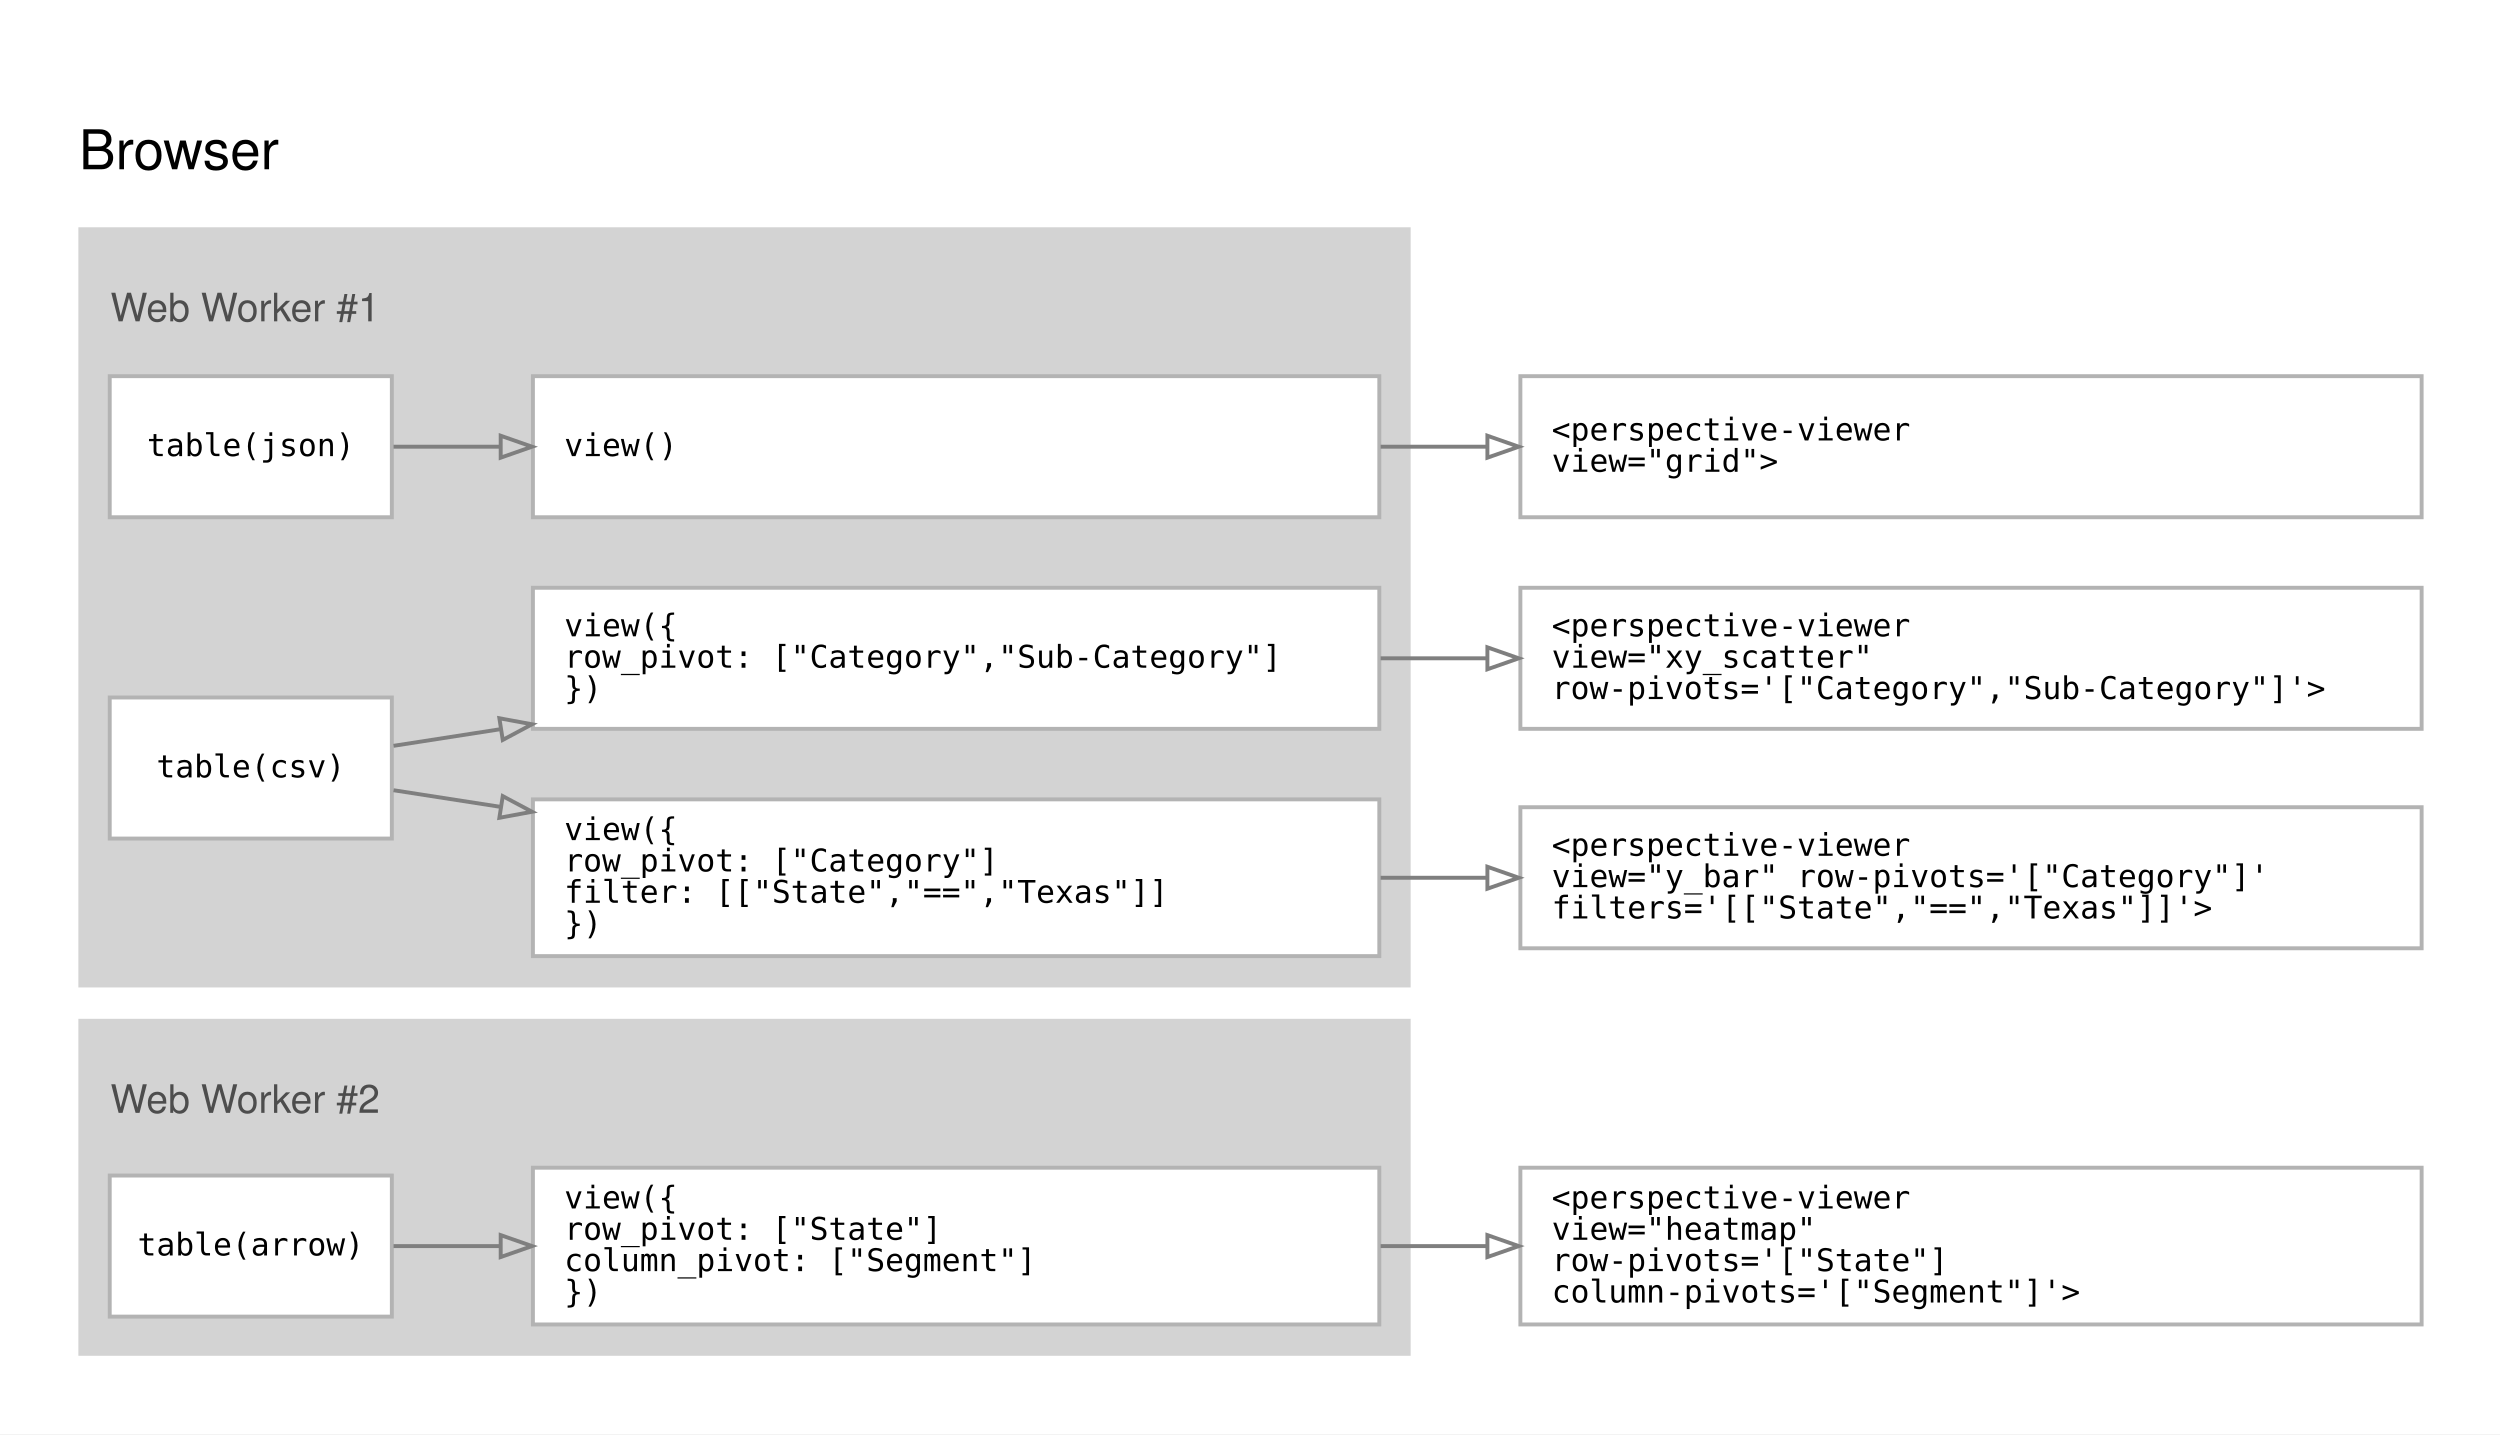
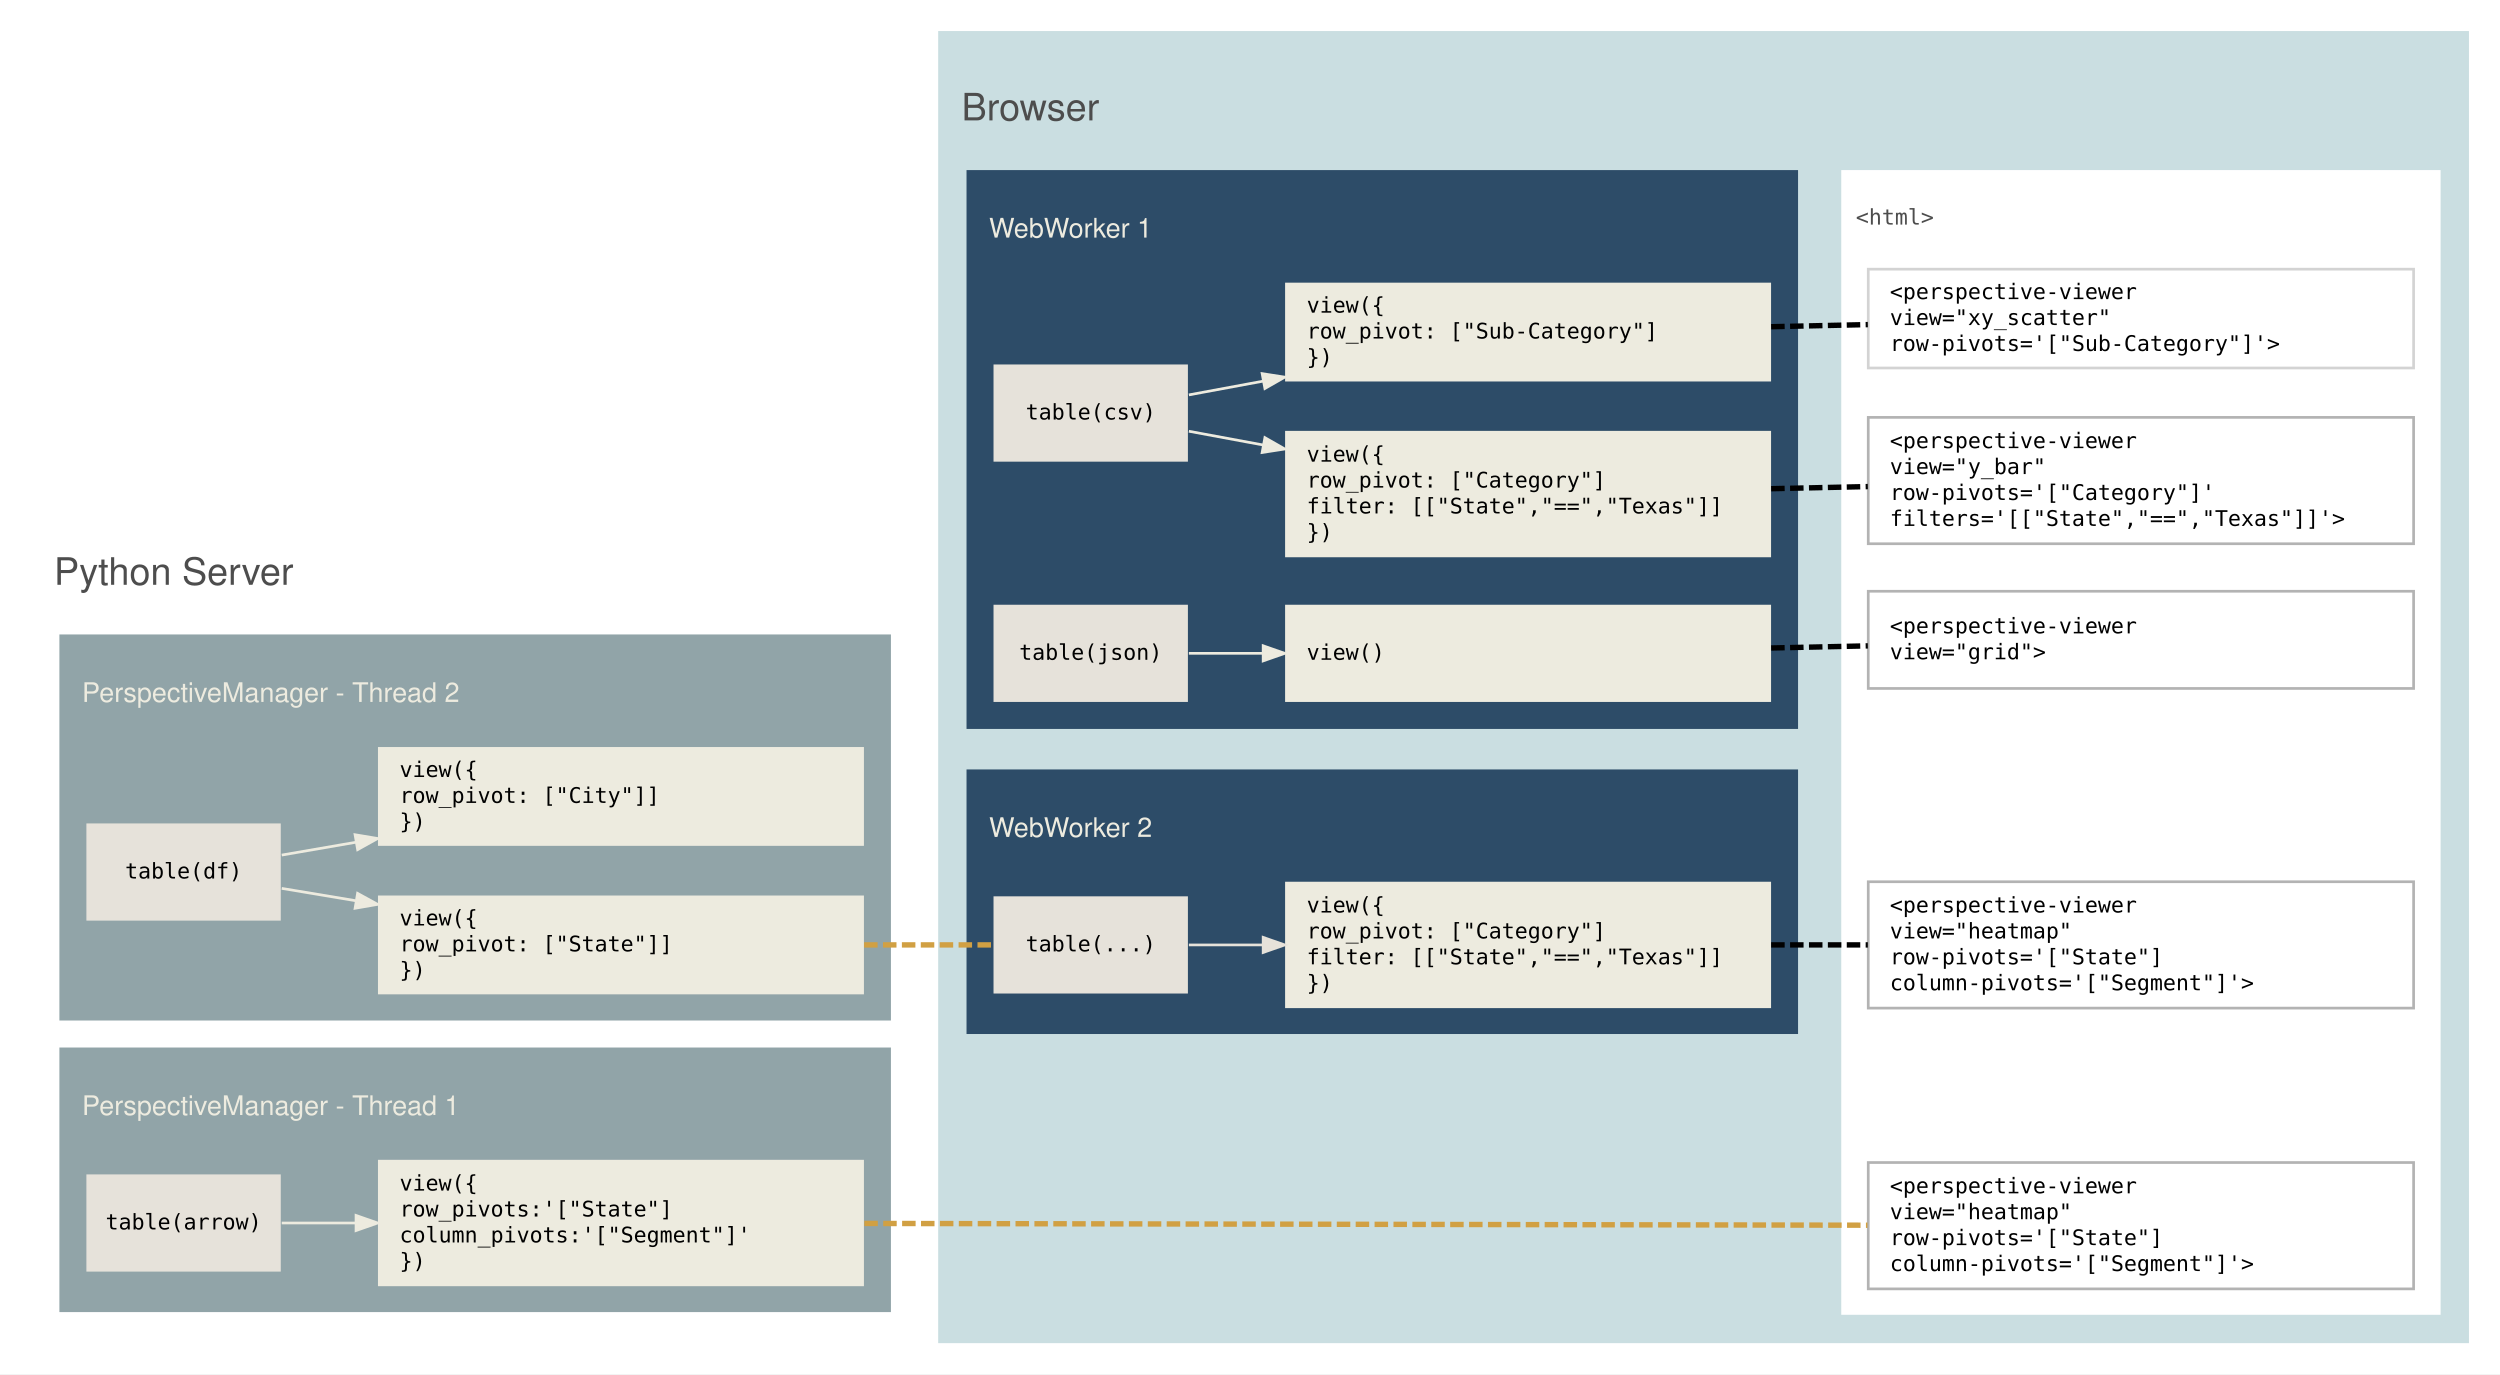
- <svg xmlns="http://www.w3.org/2000/svg" width="638pt" height="366pt" viewBox="0.00 0.00 638.00 366.00">
-   <g id="graph0" class="graph" transform="scale(1 1) rotate(0) translate(4 362)">
-     <polygon fill="#ffffff" stroke="transparent" points="-4,4 -4,-362 634,-362 634,4 -4,4" />
+ <svg xmlns="http://www.w3.org/2000/svg" width="926pt" height="509pt" viewBox="0.00 0.00 926.00 509.00">
+   <g id="graph0" class="graph" transform="translate(4,505) scale(1)" data-name="G">
+     <polygon fill="#ffffff" stroke="transparent" points="-4,4 -4,-505 922,-505 922,4 -4,4" style="" />
    <g id="clust1" class="cluster">
-       <polygon fill="none" stroke="transparent" points="8,-8 8,-350 622,-350 622,-8 8,-8" />
-       <text text-anchor="middle" x="41.672" y="-318.8" font-family="Helvetica,sans-Serif" font-size="14.00" fill="#000000">Browser</text>
+       <polygon fill="none" stroke="transparent" points="8,-9 8,-321 336,-321 336,-9 8,-9" style="" />
+       <text text-anchor="middle" x="60.344" y="-288.4" font-family="Helvetica,sans-Serif" font-size="14.00" fill="#4d4d4d" style="">Python Server</text>
    </g>
    <g id="clust2" class="cluster">
-       <polygon fill="#d3d3d3" stroke="transparent" points="16,-110 16,-304 356,-304 356,-110 16,-110" />
-       <text text-anchor="middle" x="58.556" y="-280" font-family="Helvetica,sans-Serif" font-size="10.00" fill="#4d4d4d">Web Worker #1</text>
+       <polygon fill="#91a4a8" stroke="transparent" points="18,-127 18,-270 326,-270 326,-127 18,-127" style="" />
+       <text text-anchor="middle" x="96.292" y="-245" font-family="Helvetica,sans-Serif" font-size="10.00" fill="#edebdf" style="">PerspectiveManager - Thread 2</text>
+     </g>
+     <g id="clust3" class="cluster">
+       <polygon fill="#91a4a8" stroke="transparent" points="18,-19 18,-117 326,-117 326,-19 18,-19" style="" />
+       <text text-anchor="middle" x="96.292" y="-92" font-family="Helvetica,sans-Serif" font-size="10.00" fill="#edebdf" style="">PerspectiveManager - Thread 1</text>
    </g>
    <g id="clust4" class="cluster">
-       <polygon fill="#d3d3d3" stroke="transparent" points="16,-16 16,-102 356,-102 356,-16 16,-16" />
-       <text text-anchor="middle" x="58.556" y="-78" font-family="Helvetica,sans-Serif" font-size="10.00" fill="#4d4d4d">Web Worker #2</text>
+       <polygon fill="#cadee1" stroke="#cadee1" points="344,-8 344,-493 910,-493 910,-8 344,-8" style="" />
+       <text text-anchor="middle" x="377.665" y="-460.4" font-family="Helvetica,sans-Serif" font-size="14.00" fill="#4d4d4d" style="">Browser</text>
    </g>
-     <g id="node1" class="node">
-       <polygon fill="#ffffff" stroke="#b3b3b3" points="96,-184 24,-184 24,-148 96,-148 96,-184" />
-       <text text-anchor="middle" x="60" y="-163.6" font-family="monospace" font-size="8.00" fill="#000000">table(csv)</text>
+     <g id="clust5" class="cluster">
+       <polygon fill="#2d4c68" stroke="transparent" points="354,-235 354,-442 662,-442 662,-235 354,-235" style="" />
+       <text text-anchor="middle" x="392.555" y="-417" font-family="Helvetica,sans-Serif" font-size="10.00" fill="#edebdf" style="">WebWorker 1</text>
    </g>
-     <g id="node3" class="node">
-       <polygon fill="#ffffff" stroke="#b3b3b3" points="348,-158 132,-158 132,-118 348,-118 348,-158" />
-       <text text-anchor="start" x="140" y="-147.6" font-family="monospace" font-size="8.00" fill="#000000">view({</text>
-       <text text-anchor="start" x="140" y="-139.6" font-family="monospace" font-size="8.00" fill="#000000">    row_pivot: ["Category"]</text>
-       <text text-anchor="start" x="140" y="-131.6" font-family="monospace" font-size="8.00" fill="#000000">    filter: [["State","==","Texas"]]</text>
-       <text text-anchor="start" x="140" y="-123.6" font-family="monospace" font-size="8.00" fill="#000000">})</text>
+     <g id="clust7" class="cluster">
+       <polygon fill="#2d4c68" stroke="transparent" points="354,-122 354,-220 662,-220 662,-122 354,-122" style="" />
+       <text text-anchor="middle" x="392.555" y="-195" font-family="Helvetica,sans-Serif" font-size="10.00" fill="#edebdf" style="">WebWorker 2</text>
    </g>
-     <g id="edge1" class="edge">
-       <path fill="none" stroke="#7f7f7f" d="M96.426,-160.334C104.775,-159.035 114.091,-157.586 123.857,-156.067" />
-       <polygon fill="none" stroke="#7f7f7f" points="124.301,-158.831 131.775,-154.835 123.44,-153.298 124.301,-158.831" />
+     <g id="clust9" class="cluster">
+       <polygon fill="#ffffff" stroke="transparent" points="678,-18 678,-442 900,-442 900,-18 678,-18" style="" />
+       <text text-anchor="middle" x="697.846" y="-421.8" font-family="monospace" font-size="8.00" fill="#4d4d4d" style="">&lt;html&gt;</text>
    </g>
-     <g id="node4" class="node">
-       <polygon fill="#ffffff" stroke="#b3b3b3" points="348,-212 132,-212 132,-176 348,-176 348,-212" />
-       <text text-anchor="start" x="140" y="-199.6" font-family="monospace" font-size="8.00" fill="#000000">view({</text>
-       <text text-anchor="start" x="140" y="-191.6" font-family="monospace" font-size="8.00" fill="#000000">    row_pivot: ["Category","Sub-Category"]</text>
-       <text text-anchor="start" x="140" y="-183.6" font-family="monospace" font-size="8.00" fill="#000000">})</text>
+     <g id="node1" class="node" data-name="table_thread_2">
+       <polygon fill="#e6e2da" stroke="transparent" points="100,-200 28,-200 28,-164 100,-164 100,-200" style="" />
+       <text text-anchor="middle" x="64" y="-179.6" font-family="monospace" font-size="8.00" fill="#000000" style="">table(df)</text>
    </g>
-     <g id="edge2" class="edge">
-       <path fill="none" stroke="#7f7f7f" d="M96.426,-171.666C104.775,-172.965 114.091,-174.414 123.857,-175.933" />
-       <polygon fill="none" stroke="#7f7f7f" points="123.44,-178.702 131.775,-177.165 124.301,-173.169 123.44,-178.702" />
+     <g id="node2" class="node" data-name="view_thread_2">
+       <polygon fill="#edebdf" stroke="transparent" points="316,-173.3 136,-173.3 136,-136.7 316,-136.7 316,-173.3" style="" />
+       <text text-anchor="start" x="144" y="-162.2" font-family="monospace" font-size="8.00" fill="#000000" style="">view({</text>
+       <text text-anchor="start" x="144" y="-152.6" font-family="monospace" font-size="8.00" fill="#000000" style="">    row_pivot: ["State"]]</text>
+       <text text-anchor="start" x="144" y="-143" font-family="monospace" font-size="8.00" fill="#000000" style="">})</text>
    </g>
-     <g id="node2" class="node">
-       <polygon fill="#ffffff" stroke="#b3b3b3" points="96,-266 24,-266 24,-230 96,-230 96,-266" />
-       <text text-anchor="middle" x="60" y="-245.6" font-family="monospace" font-size="8.00" fill="#000000">table(json)</text>
+     <g id="edge2" class="edge" data-name="table_thread_2-&gt;view_thread_2">
+       <path fill="none" stroke="#edebdf" d="M100.356,-175.941C108.737,-174.544 118.046,-172.992 127.698,-171.384" style="" />
+       <polygon fill="#edebdf" stroke="#edebdf" points="128.444,-174.098 135.875,-170.021 127.523,-168.574 128.444,-174.098" style="" />
    </g>
-     <g id="node5" class="node">
-       <polygon fill="#ffffff" stroke="#b3b3b3" points="348,-266 132,-266 132,-230 348,-230 348,-266" />
-       <text text-anchor="start" x="140" y="-245.6" font-family="monospace" font-size="8.00" fill="#000000">view()</text>
+     <g id="node3" class="node" data-name="view_thread_2_2">
+       <polygon fill="#edebdf" stroke="transparent" points="316,-228.3 136,-228.3 136,-191.7 316,-191.7 316,-228.3" style="" />
+       <text text-anchor="start" x="144" y="-217.2" font-family="monospace" font-size="8.00" fill="#000000" style="">view({</text>
+       <text text-anchor="start" x="144" y="-207.6" font-family="monospace" font-size="8.00" fill="#000000" style="">    row_pivot: ["City"]]</text>
+       <text text-anchor="start" x="144" y="-198" font-family="monospace" font-size="8.00" fill="#000000" style="">})</text>
    </g>
-     <g id="edge3" class="edge">
-       <path fill="none" stroke="#7f7f7f" d="M96.426,-248C104.692,-248 113.906,-248 123.567,-248" />
-       <polygon fill="none" stroke="#7f7f7f" points="123.775,-250.8 131.775,-248 123.775,-245.2 123.775,-250.8" />
+     <g id="edge1" class="edge" data-name="table_thread_2-&gt;view_thread_2_2">
+       <path fill="none" stroke="#edebdf" d="M100.356,-188.284C108.821,-189.747 118.232,-191.374 127.988,-193.06" style="" />
+       <polygon fill="#edebdf" stroke="#edebdf" points="127.514,-195.819 135.875,-194.423 128.468,-190.301 127.514,-195.819" style="" />
    </g>
-     <g id="node8" class="node">
-       <polygon fill="#ffffff" stroke="#b3b3b3" points="614,-156 384,-156 384,-120 614,-120 614,-156" />
-       <text text-anchor="start" x="392" y="-143.6" font-family="monospace" font-size="8.00" fill="#000000">&lt;perspective-viewer</text>
-       <text text-anchor="start" x="392" y="-135.6" font-family="monospace" font-size="8.00" fill="#000000">    view="y_bar" row-pivots='["Category"]'</text>
-       <text text-anchor="start" x="392" y="-127.6" font-family="monospace" font-size="8.00" fill="#000000">    filters='[["State","==","Texas"]]'&gt;</text>
+     <g id="node11" class="node" data-name="table12">
+       <polygon fill="#e6e2da" stroke="transparent" points="436,-173 364,-173 364,-137 436,-137 436,-173" style="" />
+       <text text-anchor="middle" x="400" y="-152.6" font-family="monospace" font-size="8.00" fill="#000000" style="">table(...)</text>
    </g>
-     <g id="edge5" class="edge">
-       <path fill="none" stroke="#7f7f7f" d="M348.339,-138C357.253,-138 366.306,-138 375.321,-138" />
-       <polygon fill="none" stroke="#7f7f7f" points="375.584,-140.8 383.584,-138 375.584,-135.2 375.584,-140.8" />
+     <g id="edge8" class="edge" data-name="view_thread_2-&gt;table12">
+       <path fill="none" stroke="#d1a043" stroke-width="2" stroke-dasharray="5,2" d="M316.058,-155C332.974,-155 349.737,-155 363.782,-155" style="" />
    </g>
-     <g id="node9" class="node">
-       <polygon fill="#ffffff" stroke="#b3b3b3" points="614,-212 384,-212 384,-176 614,-176 614,-212" />
-       <text text-anchor="start" x="392" y="-199.6" font-family="monospace" font-size="8.00" fill="#000000">&lt;perspective-viewer</text>
-       <text text-anchor="start" x="392" y="-191.6" font-family="monospace" font-size="8.00" fill="#000000">    view="xy_scatter"</text>
-       <text text-anchor="start" x="392" y="-183.6" font-family="monospace" font-size="8.00" fill="#000000">    row-pivots='["Category","Sub-Category"]'&gt;</text>
+     <g id="node4" class="node" data-name="table_thread_1">
+       <polygon fill="#e6e2da" stroke="transparent" points="100,-70 28,-70 28,-34 100,-34 100,-70" style="" />
+       <text text-anchor="middle" x="64" y="-49.6" font-family="monospace" font-size="8.00" fill="#000000" style="">table(arrow)</text>
    </g>
-     <g id="edge6" class="edge">
-       <path fill="none" stroke="#7f7f7f" d="M348.339,-194C357.253,-194 366.306,-194 375.321,-194" />
-       <polygon fill="none" stroke="#7f7f7f" points="375.584,-196.8 383.584,-194 375.584,-191.2 375.584,-196.8" />
+     <g id="node5" class="node" data-name="view_thread_1">
+       <polygon fill="#edebdf" stroke="transparent" points="316,-75.402 136,-75.402 136,-28.598 316,-28.598 316,-75.402" style="" />
+       <text text-anchor="start" x="144" y="-64" font-family="monospace" font-size="8.00" fill="#000000" style="">view({</text>
+       <text text-anchor="start" x="144" y="-54.4" font-family="monospace" font-size="8.00" fill="#000000" style="">    row_pivots:'["State"]</text>
+       <text text-anchor="start" x="144" y="-44.8" font-family="monospace" font-size="8.00" fill="#000000" style="">    column_pivots:'["Segment"]'</text>
+       <text text-anchor="start" x="144" y="-35.2" font-family="monospace" font-size="8.00" fill="#000000" style="">})</text>
    </g>
-     <g id="node10" class="node">
-       <polygon fill="#ffffff" stroke="#b3b3b3" points="614,-266 384,-266 384,-230 614,-230 614,-266" />
-       <text text-anchor="start" x="392" y="-249.6" font-family="monospace" font-size="8.00" fill="#000000">&lt;perspective-viewer</text>
-       <text text-anchor="start" x="392" y="-241.6" font-family="monospace" font-size="8.00" fill="#000000">    view="grid"&gt;</text>
+     <g id="edge3" class="edge" data-name="table_thread_1-&gt;view_thread_1">
+       <path fill="none" stroke="#edebdf" d="M100.356,-52C108.737,-52 118.046,-52 127.698,-52" style="" />
+       <polygon fill="#edebdf" stroke="#edebdf" points="127.875,-54.8 135.875,-52 127.874,-49.2 127.875,-54.8" style="" />
    </g>
-     <g id="edge7" class="edge">
-       <path fill="none" stroke="#7f7f7f" d="M348.339,-248C357.253,-248 366.306,-248 375.321,-248" />
-       <polygon fill="none" stroke="#7f7f7f" points="375.584,-250.8 383.584,-248 375.584,-245.2 375.584,-250.8" />
+     <g id="node19" class="node" data-name="viewer4">
+       <polygon fill="#ffffff" stroke="#b3b3b3" points="890,-74.402 688,-74.402 688,-27.598 890,-27.598 890,-74.402" style="" />
+       <text text-anchor="start" x="696" y="-63" font-family="monospace" font-size="8.00" fill="#000000" style="">&lt;perspective-viewer</text>
+       <text text-anchor="start" x="696" y="-53.4" font-family="monospace" font-size="8.00" fill="#000000" style="">    view="heatmap"</text>
+       <text text-anchor="start" x="696" y="-43.8" font-family="monospace" font-size="8.00" fill="#000000" style="">    row-pivots='["State"]</text>
+       <text text-anchor="start" x="696" y="-34.2" font-family="monospace" font-size="8.00" fill="#000000" style="">    column-pivots='["Segment"]'&gt;</text>
    </g>
-     <g id="node6" class="node">
-       <polygon fill="#ffffff" stroke="#b3b3b3" points="96,-62 24,-62 24,-26 96,-26 96,-62" />
-       <text text-anchor="middle" x="60" y="-41.6" font-family="monospace" font-size="8.00" fill="#000000">table(arrow)</text>
+     <g id="edge12" class="edge" data-name="view_thread_1-&gt;viewer4">
+       <path fill="none" stroke="#d1a043" stroke-width="2" stroke-dasharray="5,2" d="M316.143,-51.84C417.568,-51.66 581.926,-51.368 687.708,-51.18" style="" />
    </g>
-     <g id="node7" class="node">
-       <polygon fill="#ffffff" stroke="#b3b3b3" points="348,-64 132,-64 132,-24 348,-24 348,-64" />
-       <text text-anchor="start" x="140" y="-53.6" font-family="monospace" font-size="8.00" fill="#000000">view({</text>
-       <text text-anchor="start" x="140" y="-45.6" font-family="monospace" font-size="8.00" fill="#000000">    row_pivot: ["State"]</text>
-       <text text-anchor="start" x="140" y="-37.6" font-family="monospace" font-size="8.00" fill="#000000">    column_pivot: ["Segment"]</text>
-       <text text-anchor="start" x="140" y="-29.6" font-family="monospace" font-size="8.00" fill="#000000">})</text>
+     <g id="node6" class="node" data-name="table1">
+       <polygon fill="#e6e2da" stroke="transparent" points="436,-370 364,-370 364,-334 436,-334 436,-370" style="" />
+       <text text-anchor="middle" x="400" y="-349.6" font-family="monospace" font-size="8.00" fill="#000000" style="">table(csv)</text>
    </g>
-     <g id="edge4" class="edge">
-       <path fill="none" stroke="#7f7f7f" d="M96.426,-44C104.692,-44 113.906,-44 123.567,-44" />
-       <polygon fill="none" stroke="#7f7f7f" points="123.775,-46.8 131.775,-44 123.775,-41.2 123.775,-46.8" />
+     <g id="node8" class="node" data-name="view1">
+       <polygon fill="#edebdf" stroke="transparent" points="652,-345.402 472,-345.402 472,-298.598 652,-298.598 652,-345.402" style="" />
+       <text text-anchor="start" x="480" y="-334" font-family="monospace" font-size="8.00" fill="#000000" style="">view({</text>
+       <text text-anchor="start" x="480" y="-324.4" font-family="monospace" font-size="8.00" fill="#000000" style="">    row_pivot: ["Category"]</text>
+       <text text-anchor="start" x="480" y="-314.8" font-family="monospace" font-size="8.00" fill="#000000" style="">    filter: [["State","==","Texas"]]</text>
+       <text text-anchor="start" x="480" y="-305.2" font-family="monospace" font-size="8.00" fill="#000000" style="">})</text>
    </g>
-     <g id="node11" class="node">
-       <polygon fill="#ffffff" stroke="#b3b3b3" points="614,-64 384,-64 384,-24 614,-24 614,-64" />
-       <text text-anchor="start" x="392" y="-53.6" font-family="monospace" font-size="8.00" fill="#000000">&lt;perspective-viewer</text>
-       <text text-anchor="start" x="392" y="-45.6" font-family="monospace" font-size="8.00" fill="#000000">    view="heatmap"</text>
-       <text text-anchor="start" x="392" y="-37.6" font-family="monospace" font-size="8.00" fill="#000000">    row-pivots='["State"]</text>
-       <text text-anchor="start" x="392" y="-29.6" font-family="monospace" font-size="8.00" fill="#000000">    column-pivots='["Segment"]'&gt;</text>
+     <g id="edge4" class="edge" data-name="table1-&gt;view1">
+       <path fill="none" stroke="#edebdf" d="M436.356,-345.267C444.821,-343.7 454.232,-341.957 463.988,-340.15" style="" />
+       <polygon fill="#edebdf" stroke="#edebdf" points="464.518,-342.9 471.875,-338.69 463.498,-337.394 464.518,-342.9" style="" />
    </g>
-     <g id="edge8" class="edge">
-       <path fill="none" stroke="#7f7f7f" d="M348.339,-44C357.253,-44 366.306,-44 375.321,-44" />
-       <polygon fill="none" stroke="#7f7f7f" points="375.584,-46.8 383.584,-44 375.584,-41.2 375.584,-46.8" />
+     <g id="node9" class="node" data-name="view2">
+       <polygon fill="#edebdf" stroke="transparent" points="652,-400.3 472,-400.3 472,-363.7 652,-363.7 652,-400.3" style="" />
+       <text text-anchor="start" x="480" y="-389.2" font-family="monospace" font-size="8.00" fill="#000000" style="">view({</text>
+       <text text-anchor="start" x="480" y="-379.6" font-family="monospace" font-size="8.00" fill="#000000" style="">    row_pivot: ["Sub-Category"]</text>
+       <text text-anchor="start" x="480" y="-370" font-family="monospace" font-size="8.00" fill="#000000" style="">})</text>
+     </g>
+     <g id="edge5" class="edge" data-name="table1-&gt;view2">
+       <path fill="none" stroke="#edebdf" d="M436.356,-358.733C444.821,-360.3 454.232,-362.043 463.988,-363.85" style="" />
+       <polygon fill="#edebdf" stroke="#edebdf" points="463.498,-366.606 471.875,-365.31 464.518,-361.1 463.498,-366.606" style="" />
+     </g>
+     <g id="node7" class="node" data-name="table_remote_view">
+       <polygon fill="#e6e2da" stroke="transparent" points="436,-281 364,-281 364,-245 436,-245 436,-281" style="" />
+       <text text-anchor="middle" x="400" y="-260.6" font-family="monospace" font-size="8.00" fill="#000000" style="">table(json)</text>
+     </g>
+     <g id="node10" class="node" data-name="view3">
+       <polygon fill="#edebdf" stroke="transparent" points="652,-281 472,-281 472,-245 652,-245 652,-281" style="" />
+       <text text-anchor="start" x="480" y="-260.6" font-family="monospace" font-size="8.00" fill="#000000" style="">view()</text>
+     </g>
+     <g id="edge6" class="edge" data-name="table_remote_view-&gt;view3">
+       <path fill="none" stroke="#edebdf" d="M436.356,-263C444.737,-263 454.046,-263 463.698,-263" style="" />
+       <polygon fill="#edebdf" stroke="#edebdf" points="463.875,-265.8 471.875,-263 463.875,-260.2 463.875,-265.8" style="" />
+     </g>
+     <g id="node13" class="node" data-name="viewer1">
+       <polygon fill="#ffffff" stroke="#b3b3b3" points="890,-350.402 688,-350.402 688,-303.598 890,-303.598 890,-350.402" style="" />
+       <text text-anchor="start" x="696" y="-339" font-family="monospace" font-size="8.00" fill="#000000" style="">&lt;perspective-viewer</text>
+       <text text-anchor="start" x="696" y="-329.4" font-family="monospace" font-size="8.00" fill="#000000" style="">    view="y_bar"</text>
+       <text text-anchor="start" x="696" y="-319.8" font-family="monospace" font-size="8.00" fill="#000000" style="">    row-pivots='["Category"]'</text>
+       <text text-anchor="start" x="696" y="-310.2" font-family="monospace" font-size="8.00" fill="#000000" style="">    filters='[["State","==","Texas"]]'&gt;</text>
+     </g>
+     <g id="edge9" class="edge" data-name="view1-&gt;viewer1">
+       <path fill="none" stroke="#000000" stroke-width="2" stroke-dasharray="5,2" d="M652.042,-323.983C663.802,-324.242 675.913,-324.509 687.839,-324.772" style="" />
+     </g>
+     <g id="node14" class="node" data-name="viewer2">
+       <polygon fill="#ffffff" stroke="#d3d3d3" points="890,-405.3 688,-405.3 688,-368.7 890,-368.7 890,-405.3" style="" />
+       <text text-anchor="start" x="696" y="-394.2" font-family="monospace" font-size="8.00" fill="#000000" style="">&lt;perspective-viewer</text>
+       <text text-anchor="start" x="696" y="-384.6" font-family="monospace" font-size="8.00" fill="#000000" style="">    view="xy_scatter"</text>
+       <text text-anchor="start" x="696" y="-375" font-family="monospace" font-size="8.00" fill="#000000" style="">    row-pivots='["Sub-Category"]'&gt;</text>
+     </g>
+     <g id="edge10" class="edge" data-name="view2-&gt;viewer2">
+       <path fill="none" stroke="#000000" stroke-width="2" stroke-dasharray="5,2" d="M652.042,-383.983C663.802,-384.242 675.913,-384.509 687.839,-384.772" style="" />
+     </g>
+     <g id="node15" class="node" data-name="viewer3">
+       <polygon fill="#ffffff" stroke="#b3b3b3" points="890,-286 688,-286 688,-250 890,-250 890,-286" style="" />
+       <text text-anchor="start" x="696" y="-270.4" font-family="monospace" font-size="8.00" fill="#000000" style="">&lt;perspective-viewer</text>
+       <text text-anchor="start" x="696" y="-260.8" font-family="monospace" font-size="8.00" fill="#000000" style="">    view="grid"&gt;</text>
+     </g>
+     <g id="edge11" class="edge" data-name="view3-&gt;viewer3">
+       <path fill="none" stroke="#000000" stroke-width="2" stroke-dasharray="5,2" d="M652.042,-264.983C663.802,-265.242 675.913,-265.509 687.839,-265.772" style="" />
+     </g>
+     <g id="node12" class="node" data-name="view12">
+       <polygon fill="#edebdf" stroke="transparent" points="652,-178.402 472,-178.402 472,-131.598 652,-131.598 652,-178.402" style="" />
+       <text text-anchor="start" x="480" y="-167" font-family="monospace" font-size="8.00" fill="#000000" style="">view({</text>
+       <text text-anchor="start" x="480" y="-157.4" font-family="monospace" font-size="8.00" fill="#000000" style="">    row_pivot: ["Category"]</text>
+       <text text-anchor="start" x="480" y="-147.8" font-family="monospace" font-size="8.00" fill="#000000" style="">    filter: [["State","==","Texas"]]</text>
+       <text text-anchor="start" x="480" y="-138.2" font-family="monospace" font-size="8.00" fill="#000000" style="">})</text>
+     </g>
+     <g id="edge7" class="edge" data-name="table12-&gt;view12">
+       <path fill="none" stroke="#e6e2da" d="M436.356,-155C444.737,-155 454.046,-155 463.698,-155" style="" />
+       <polygon fill="#e6e2da" stroke="#e6e2da" points="463.875,-157.8 471.875,-155 463.875,-152.2 463.875,-157.8" style="" />
+     </g>
+     <g id="node17" class="node" data-name="viewer5">
+       <polygon fill="#ffffff" stroke="#b3b3b3" points="890,-178.402 688,-178.402 688,-131.598 890,-131.598 890,-178.402" style="" />
+       <text text-anchor="start" x="696" y="-167" font-family="monospace" font-size="8.00" fill="#000000" style="">&lt;perspective-viewer</text>
+       <text text-anchor="start" x="696" y="-157.4" font-family="monospace" font-size="8.00" fill="#000000" style="">    view="heatmap"</text>
+       <text text-anchor="start" x="696" y="-147.8" font-family="monospace" font-size="8.00" fill="#000000" style="">    row-pivots='["State"]</text>
+       <text text-anchor="start" x="696" y="-138.2" font-family="monospace" font-size="8.00" fill="#000000" style="">    column-pivots='["Segment"]'&gt;</text>
+     </g>
+     <g id="edge13" class="edge" data-name="view12-&gt;viewer5">
+       <path fill="none" stroke="#000000" stroke-width="2" stroke-dasharray="5,2" d="M652.042,-155C663.802,-155 675.913,-155 687.839,-155" style="" />
    </g>
  </g>
</svg>
